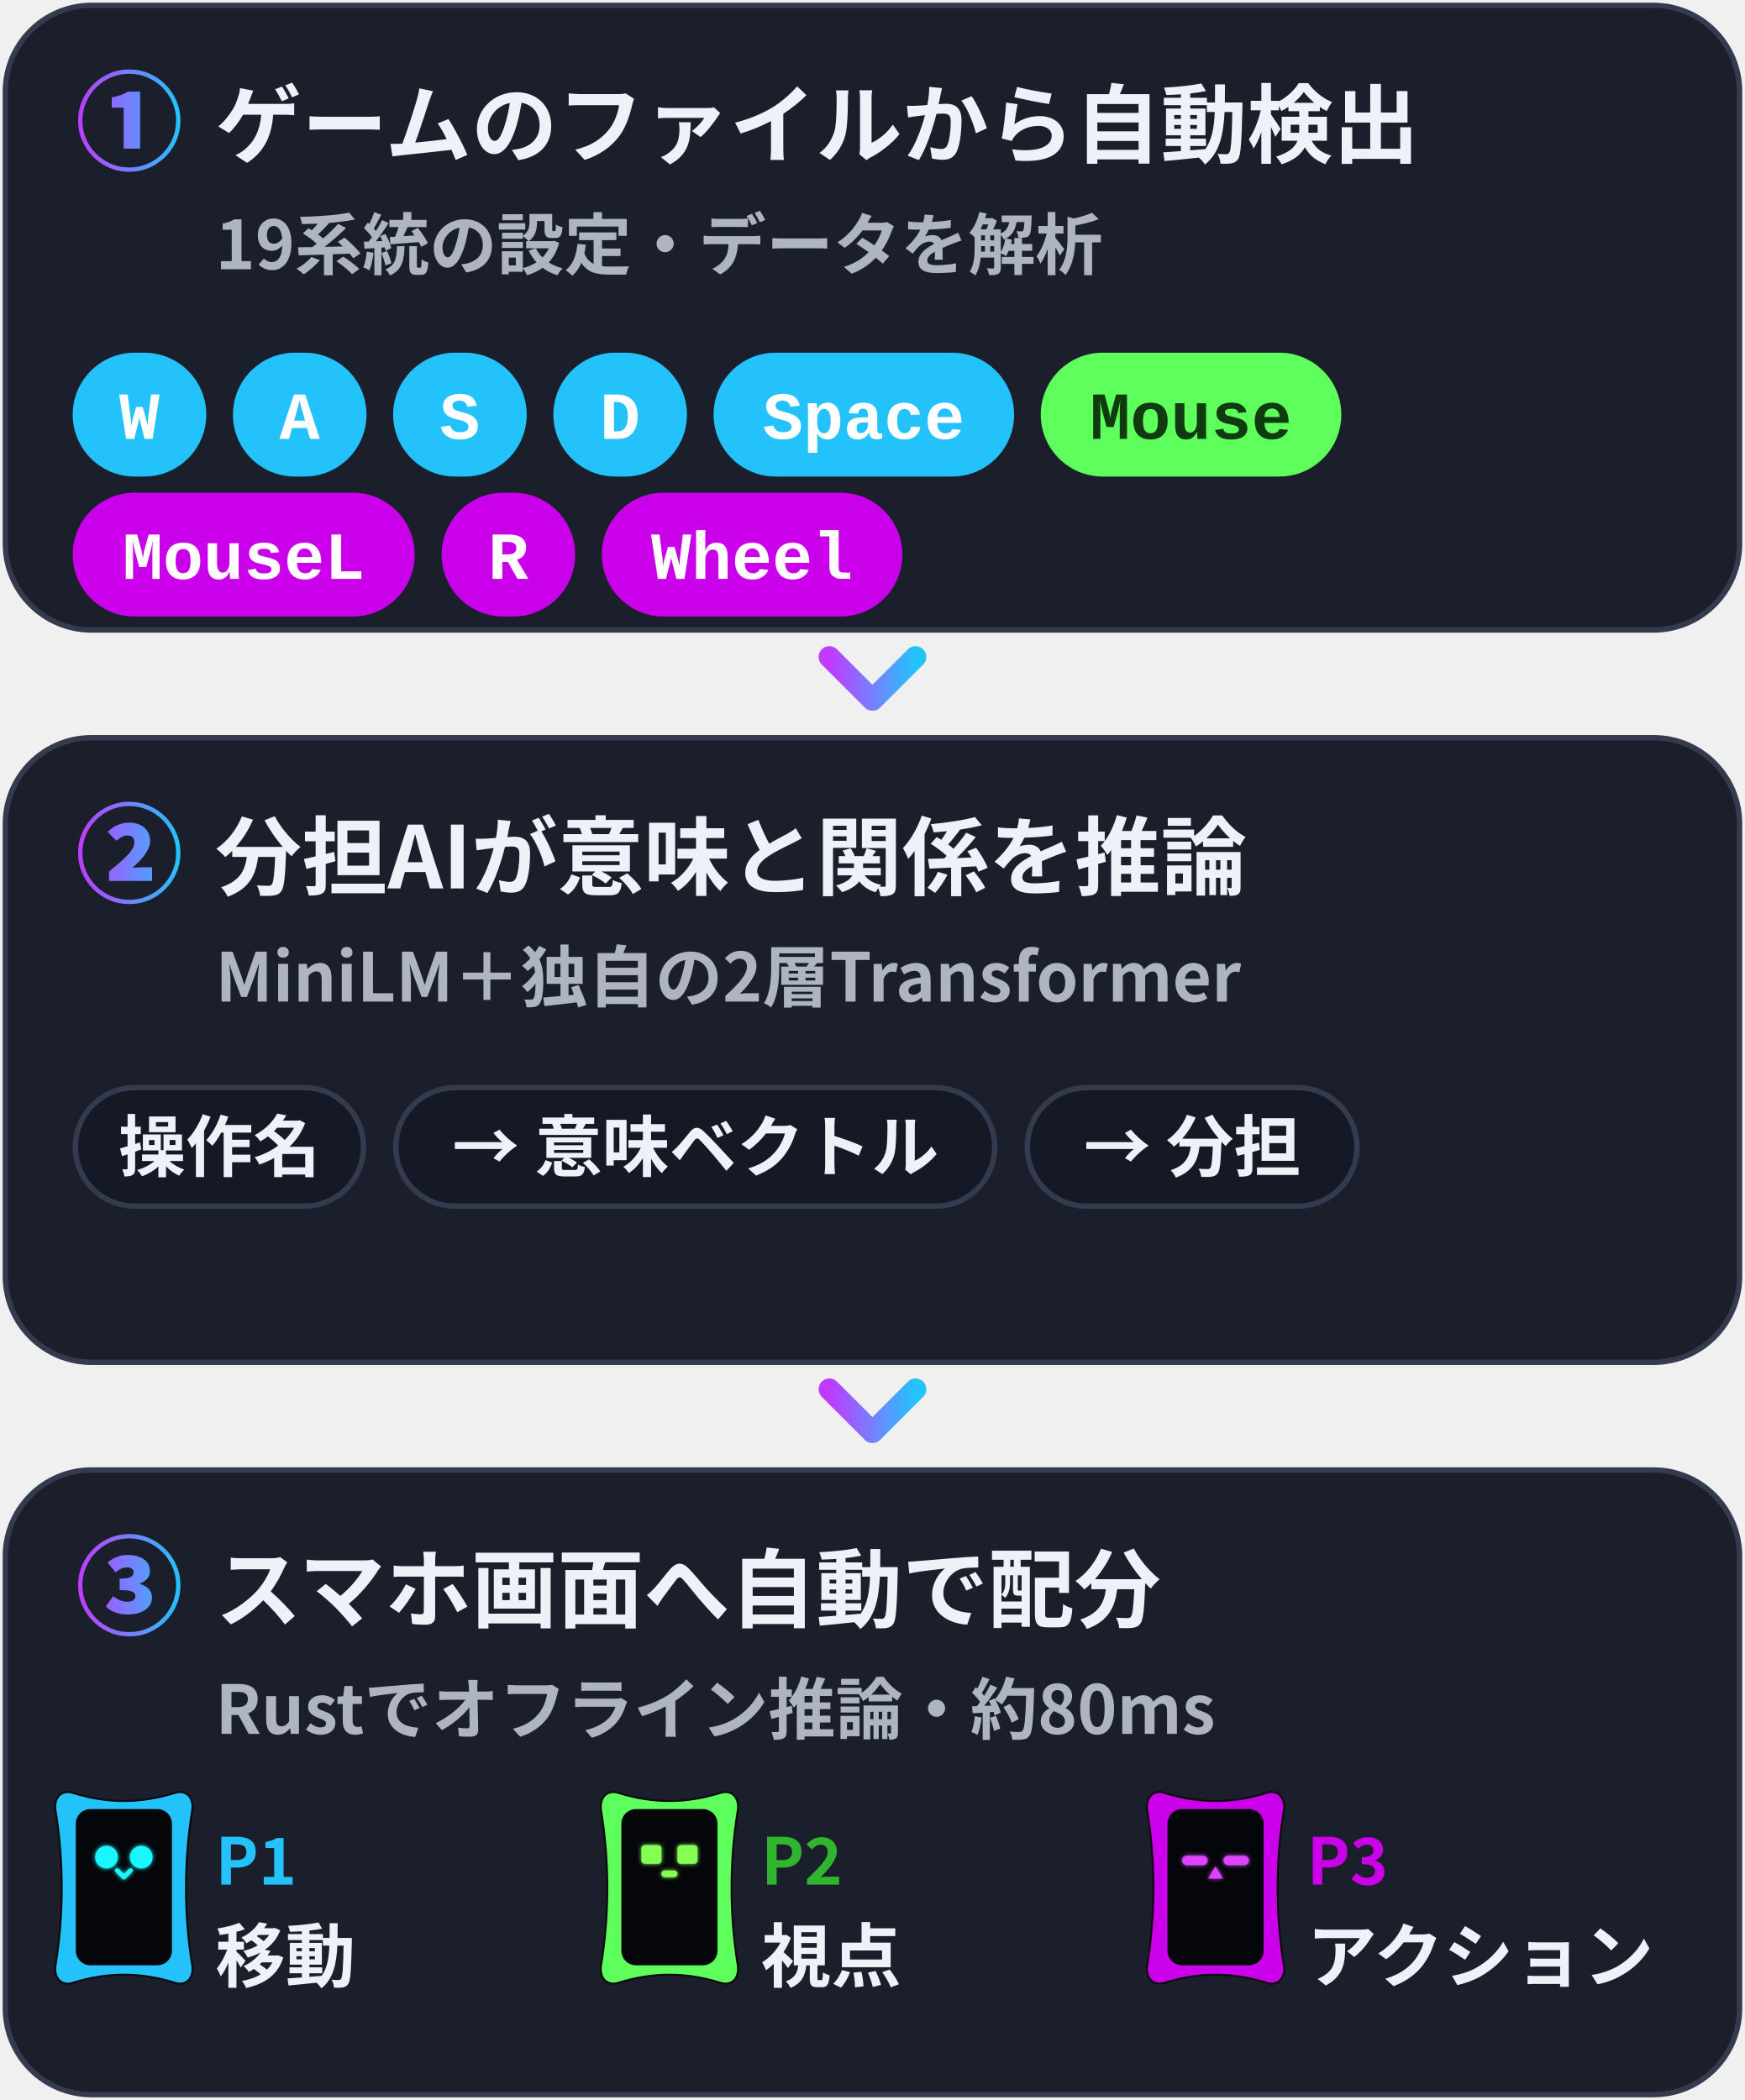
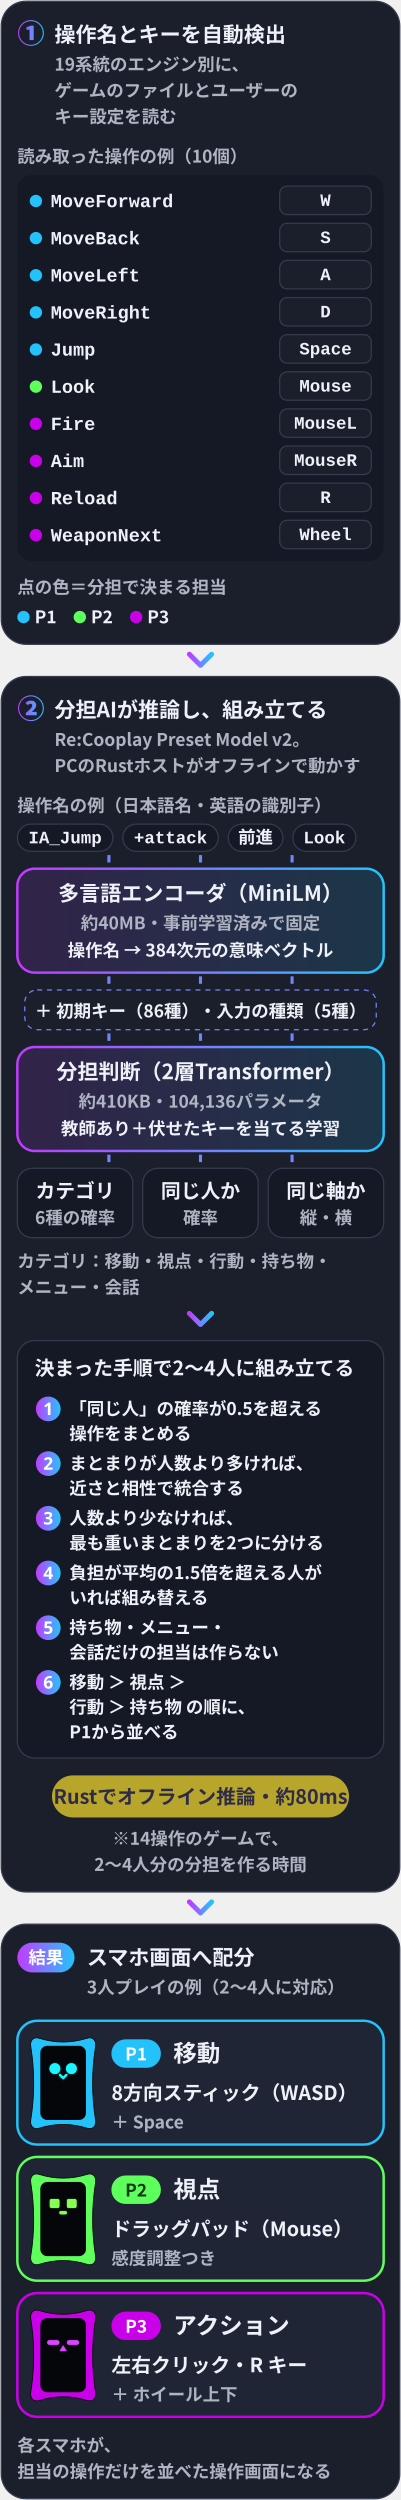
- <svg xmlns="http://www.w3.org/2000/svg" viewBox="0 0 324 390" width="324" height="390" role="img">
+ <svg xmlns="http://www.w3.org/2000/svg" viewBox="0 0 324 2020" width="324" height="2020" role="img">
  <defs>
    <filter id="glow" x="-30%" y="-30%" width="160%" height="160%">
      <feGaussianBlur stdDeviation="1.6" />
    </filter>
    <linearGradient id="brand" x1="0" y1="0" x2="1" y2="0">
      <stop offset="0" stop-color="#C03BFF" />
      <stop offset=".55" stop-color="#6F86FF" />
      <stop offset="1" stop-color="#22C4FA" />
    </linearGradient>
    <linearGradient id="bg" x1="0" y1="0" x2="1" y2="1">
      <stop offset="0" stop-color="#141827" />
      <stop offset="1" stop-color="#231B35" />
    </linearGradient>
    <style>
.jp{font-family:'Hiragino Sans','Hiragino Kaku Gothic ProN','Yu Gothic UI','Yu Gothic','Meiryo','Noto Sans JP','Noto Sans CJK JP',sans-serif}
.disp{font-family:Impact,Haettenschweiler,'Anton','Arial Narrow Bold','Arial Black',sans-serif}
.gh{font-family:-apple-system,BlinkMacSystemFont,'Segoe UI','Noto Sans',Helvetica,Arial,sans-serif}
.rnd{font-family:RcRounded,'Hiragino Maru Gothic ProN','Yu Gothic UI','Noto Sans JP',sans-serif}
.hand{font-family:RcHand,'Hiragino Maru Gothic ProN','Yu Gothic UI','Noto Sans JP',sans-serif}
.mono{font-family:ui-monospace,SFMono-Regular,'Cascadia Mono',Consolas,'Liberation Mono',monospace}

@keyframes bob{0%,100%{transform:translateY(0)}50%{transform:translateY(-5px)}}
@keyframes blink{0%,90%,100%{transform:scaleY(1)}94%{transform:scaleY(.12)}}
@keyframes flow{to{stroke-dashoffset:-28}}
@keyframes pulse{0%,100%{opacity:.55}50%{opacity:1}}
.bob{animation:bob 2.6s ease-in-out infinite}
.eyes{transform-box:fill-box;transform-origin:center;animation:blink 4.8s infinite}
.flow{stroke-dasharray:6 8;animation:flow 1.1s linear infinite}
.pulse{animation:pulse 2.4s ease-in-out infinite}
@media (prefers-reduced-motion:reduce){.bob,.eyes,.flow,.pulse{animation:none}}
</style>
  </defs>
-   <rect x="1" y="1" width="322" height="116" rx="16" fill="#1B1F2C" stroke="#343B4E" />
-   <path d="M24 31.9Q22.04 31.9 20.32 31.16Q18.6 30.43 17.29 29.11Q15.98 27.8 15.24 26.08Q14.5 24.36 14.5 22.4Q14.5 20.44 15.24 18.72Q15.97 17 17.29 15.69Q18.6 14.38 20.32 13.64Q22.04 12.9 24 12.9Q25.96 12.9 27.68 13.64Q29.4 14.37 30.71 15.69Q32.02 17 32.76 18.72Q33.5 20.44 33.5 22.4Q33.5 24.38 32.76 26.1Q32.02 27.82 30.7 29.13Q29.38 30.44 27.67 31.17Q25.96 31.9 24 31.9ZM24 31.1Q25.81 31.1 27.38 30.42Q28.96 29.74 30.15 28.55Q31.34 27.36 32.02 25.78Q32.7 24.21 32.7 22.4Q32.7 20.59 32.02 19.02Q31.34 17.44 30.15 16.25Q28.96 15.06 27.38 14.38Q25.81 13.7 24 13.7Q22.18 13.7 20.6 14.38Q19.03 15.06 17.84 16.26Q16.64 17.47 15.97 19.04Q15.3 20.61 15.3 22.4Q15.3 24.2 15.98 25.78Q16.66 27.36 17.85 28.55Q19.04 29.74 20.62 30.42Q22.19 31.1 24 31.1ZM22.96 27.6V20H20.74V18.1Q21.7 17.9 22.4 17.65Q23.1 17.4 23.74 17.02H26.02V27.6Z" fill="url(#brand)" />
-   <text x="40" y="29" class="jp" font-size="16" font-weight="900" fill="#EEF1F7" text-anchor="start">ゲームのファイルから自動検出</text>
-   <text x="40" y="50" class="jp" font-size="12.5" font-weight="700" fill="#AEB4C2" text-anchor="start">19系統の設定・データを解析</text>
-   <rect x="14" y="66" width="23.8" height="22" rx="11" fill="#24C2FA" stroke="#24C2FA" />
-   <text x="25.875" y="81.5" class="mono" font-size="12.5" font-weight="700" fill="#FFFFFF" text-anchor="middle">W</text>
-   <rect x="43.75" y="66" width="23.8" height="22" rx="11" fill="#24C2FA" stroke="#24C2FA" />
-   <text x="55.625" y="81.5" class="mono" font-size="12.5" font-weight="700" fill="#FFFFFF" text-anchor="middle">A</text>
-   <rect x="73.5" y="66" width="23.8" height="22" rx="11" fill="#24C2FA" stroke="#24C2FA" />
-   <text x="85.375" y="81.5" class="mono" font-size="12.5" font-weight="700" fill="#FFFFFF" text-anchor="middle">S</text>
-   <rect x="103.25" y="66" width="23.8" height="22" rx="11" fill="#24C2FA" stroke="#24C2FA" />
-   <text x="115.125" y="81.5" class="mono" font-size="12.5" font-weight="700" fill="#FFFFFF" text-anchor="middle">D</text>
-   <rect x="133.0" y="66" width="54.8" height="22" rx="11" fill="#24C2FA" stroke="#24C2FA" />
-   <text x="160.375" y="81.5" class="mono" font-size="12.5" font-weight="700" fill="#FFFFFF" text-anchor="middle">Space</text>
-   <rect x="193.75" y="66" width="54.8" height="22" rx="11" fill="#5EFF5D" stroke="#5EFF5D" />
-   <text x="221.125" y="81.5" class="mono" font-size="12.5" font-weight="700" fill="#103B10" text-anchor="middle">Mouse</text>
-   <rect x="14" y="92" width="62.5" height="22" rx="11" fill="#CB00EA" stroke="#CB00EA" />
-   <text x="45.25" y="107.5" class="mono" font-size="12.5" font-weight="700" fill="#FFFFFF" text-anchor="middle">MouseL</text>
-   <rect x="82.5" y="92" width="23.8" height="22" rx="11" fill="#CB00EA" stroke="#CB00EA" />
-   <text x="94.375" y="107.5" class="mono" font-size="12.5" font-weight="700" fill="#FFFFFF" text-anchor="middle">R</text>
-   <rect x="112.25" y="92" width="54.8" height="22" rx="11" fill="#CB00EA" stroke="#CB00EA" />
-   <text x="139.625" y="107.5" class="mono" font-size="12.5" font-weight="700" fill="#FFFFFF" text-anchor="middle">Wheel</text>
-   <path d="M154.0 122l8 8 8-8" fill="none" stroke="url(#brand)" stroke-width="4" stroke-linecap="round" stroke-linejoin="round" />
-   <rect x="1" y="137" width="322" height="116" rx="16" fill="#1B1F2C" stroke="#343B4E" />
-   <path d="M24 167.9Q22.04 167.9 20.32 167.16Q18.6 166.43 17.29 165.11Q15.98 163.8 15.24 162.08Q14.5 160.36 14.5 158.4Q14.5 156.44 15.24 154.72Q15.97 153 17.29 151.69Q18.6 150.38 20.32 149.64Q22.04 148.9 24 148.9Q25.96 148.9 27.68 149.64Q29.4 150.37 30.71 151.69Q32.02 153 32.76 154.72Q33.5 156.44 33.5 158.4Q33.5 160.38 32.76 162.1Q32.02 163.82 30.7 165.13Q29.38 166.44 27.67 167.17Q25.96 167.9 24 167.9ZM24 167.1Q25.81 167.1 27.38 166.42Q28.96 165.74 30.15 164.55Q31.34 163.36 32.02 161.78Q32.7 160.21 32.7 158.4Q32.7 156.59 32.02 155.02Q31.34 153.44 30.15 152.25Q28.96 151.06 27.38 150.38Q25.81 149.7 24 149.7Q22.18 149.7 20.6 150.38Q19.03 151.06 17.84 152.26Q16.64 153.47 15.97 155.04Q15.3 156.61 15.3 158.4Q15.3 160.2 15.98 161.78Q16.66 163.36 17.85 164.55Q19.04 165.74 20.62 166.42Q22.19 167.1 24 167.1ZM20.24 163.6V161.86Q21.6 160.76 22.66 159.8Q23.72 158.84 24.33 158.02Q24.94 157.2 24.94 156.5Q24.94 155.8 24.6 155.48Q24.26 155.16 23.64 155.16Q23.02 155.16 22.53 155.48Q22.04 155.8 21.62 156.14L19.98 154.5Q20.86 153.62 21.86 153.2Q22.86 152.78 24.01 152.78Q25.76 152.78 26.82 153.73Q27.88 154.68 27.88 156.2Q27.88 157.08 27.37 157.98Q26.86 158.88 26.1 159.69Q25.34 160.5 24.58 161.16Q25.02 161.12 25.58 161.09Q26.14 161.06 26.54 161.06H28.24V163.6Z" fill="url(#brand)" />
-   <text x="40" y="165" class="jp" font-size="16" font-weight="900" fill="#EEF1F7" text-anchor="start">分担AIが意味と関係を推論</text>
-   <text x="40" y="186" class="jp" font-size="12.5" font-weight="700" fill="#AEB4C2" text-anchor="start">MiniLM＋独自の2層Transformer</text>
-   <rect x="14" y="202" width="53.5" height="22" rx="11" fill="#151925" stroke="#343B4E" />
-   <text x="40.75" y="217.5" class="jp" font-size="12.5" font-weight="700" fill="#EEF1F7" text-anchor="middle">操作名</text>
-   <rect x="73.5" y="202" width="111.2" height="22" rx="11" fill="#151925" stroke="#343B4E" />
-   <text x="129.125" y="217.5" class="jp" font-size="12.5" font-weight="700" fill="#EEF1F7" text-anchor="middle">→ 意味ベクトル</text>
-   <rect x="190.75" y="202" width="61.2" height="22" rx="11" fill="#151925" stroke="#343B4E" />
-   <text x="221.375" y="217.5" class="jp" font-size="12.5" font-weight="700" fill="#EEF1F7" text-anchor="middle">→ 分担</text>
-   <path d="M154.0 258l8 8 8-8" fill="none" stroke="url(#brand)" stroke-width="4" stroke-linecap="round" stroke-linejoin="round" />
-   <rect x="1" y="273" width="322" height="116" rx="16" fill="#1B1F2C" stroke="#343B4E" />
-   <path d="M24 303.9Q22.04 303.9 20.32 303.16Q18.6 302.42 17.29 301.11Q15.98 299.8 15.24 298.08Q14.5 296.36 14.5 294.4Q14.5 292.44 15.24 290.72Q15.98 289 17.29 287.69Q18.6 286.38 20.32 285.64Q22.04 284.9 24 284.9Q25.96 284.9 27.68 285.64Q29.4 286.38 30.71 287.69Q32.02 289 32.76 290.72Q33.5 292.44 33.5 294.4Q33.5 296.38 32.76 298.1Q32.02 299.82 30.7 301.13Q29.38 302.44 27.67 303.17Q25.96 303.9 24 303.9ZM24 303.1Q25.8 303.1 27.38 302.42Q28.96 301.74 30.15 300.55Q31.34 299.36 32.02 297.78Q32.7 296.2 32.7 294.4Q32.7 292.6 32.02 291.02Q31.34 289.44 30.15 288.25Q28.96 287.06 27.38 286.38Q25.8 285.7 24 285.7Q22.18 285.7 20.6 286.38Q19.02 287.06 17.83 288.26Q16.64 289.46 15.97 291.04Q15.3 292.62 15.3 294.4Q15.3 296.2 15.98 297.78Q16.66 299.36 17.85 300.55Q19.04 301.74 20.62 302.42Q22.2 303.1 24 303.1ZM23.72 299.84Q22.48 299.84 21.38 299.45Q20.28 299.06 19.64 298.32L21.02 296.42Q21.54 296.86 22.21 297.16Q22.88 297.46 23.66 297.46Q24.3 297.46 24.72 297.2Q25.14 296.94 25.14 296.48Q25.14 296.1 24.92 295.84Q24.7 295.58 24.07 295.44Q23.44 295.3 22.22 295.3V293.18Q23.68 293.18 24.24 292.88Q24.8 292.58 24.8 292.04Q24.8 291.58 24.5 291.34Q24.2 291.1 23.58 291.1Q23.02 291.1 22.51 291.33Q22 291.56 21.46 292.02L19.96 290.18Q20.78 289.5 21.7 289.14Q22.62 288.78 23.66 288.78Q25.56 288.78 26.7 289.57Q27.84 290.36 27.84 291.84Q27.84 292.58 27.37 293.14Q26.9 293.7 25.96 294.1V294.16Q26.96 294.44 27.59 295.08Q28.22 295.72 28.22 296.72Q28.22 297.72 27.6 298.42Q26.98 299.12 25.96 299.48Q24.94 299.84 23.72 299.84Z" fill="url(#brand)" />
-   <text x="40" y="301" class="jp" font-size="16" font-weight="900" fill="#EEF1F7" text-anchor="start">スマホ画面へ自動で配分</text>
-   <text x="40" y="322" class="jp" font-size="12.5" font-weight="700" fill="#AEB4C2" text-anchor="start">Rustでオフライン推論・約80ms</text>
-   <g transform="translate(10.6 332.0) scale(0.248)">
+   <rect x="1" y="1" width="322" height="519.6" rx="20" fill="#1B1F2C" stroke="#343B4E" />
+   <path d="M25 37.09Q22.85 37.09 20.95 36.28Q19.06 35.47 17.62 34.03Q16.18 32.58 15.36 30.69Q14.55 28.79 14.55 26.64Q14.55 24.49 15.36 22.59Q16.17 20.7 17.61 19.26Q19.06 17.82 20.95 17Q22.85 16.19 25 16.19Q27.15 16.19 29.05 17Q30.94 17.81 32.38 19.25Q33.82 20.7 34.64 22.59Q35.45 24.49 35.45 26.64Q35.45 28.82 34.64 30.71Q33.82 32.6 32.37 34.04Q30.92 35.48 29.04 36.29Q27.15 37.09 25 37.09ZM25 36.21Q26.99 36.21 28.72 35.46Q30.46 34.71 31.77 33.41Q33.07 32.1 33.82 30.36Q34.57 28.63 34.57 26.64Q34.57 24.65 33.82 22.92Q33.07 21.18 31.77 19.88Q30.46 18.57 28.72 17.82Q26.99 17.07 25 17.07Q22.99 17.07 21.26 17.82Q19.53 18.57 18.22 19.89Q16.91 21.21 16.17 22.94Q15.43 24.67 15.43 26.64Q15.43 28.62 16.18 30.36Q16.93 32.1 18.23 33.41Q19.54 34.71 21.28 35.46Q23.01 36.21 25 36.21ZM23.86 32.36V24H21.41V21.91Q22.47 21.69 23.24 21.41Q24.01 21.14 24.71 20.72H27.22V32.36Z" fill="url(#brand)" />
+   <text x="44" y="34" class="jp" font-size="17" font-weight="900" fill="#EEF1F7" text-anchor="start">操作名とキーを自動検出</text>
+   <text x="44" y="57.1" class="jp" font-size="14.1" font-weight="700" fill="#AEB4C2" text-anchor="start">19系統のエンジン別に、</text>
+   <text x="44" y="78.2" class="jp" font-size="14.1" font-weight="700" fill="#AEB4C2" text-anchor="start">ゲームのファイルとユーザーの</text>
+   <text x="44" y="99.3" class="jp" font-size="14.1" font-weight="700" fill="#AEB4C2" text-anchor="start">キー設定を読む</text>
+   <text x="14" y="131.4" class="jp" font-size="14.1" font-weight="700" fill="#AEB4C2" text-anchor="start">読み取った操作の例（10個）</text>
+   <rect x="14" y="141.4" width="296" height="312" rx="12" fill="#151925" />
+   <circle cx="29.0" cy="162.4" r="5" fill="#24C2FA" />
+   <text x="41.0" y="167.4" class="mono" font-size="15" font-weight="600" fill="#EEF1F7" text-anchor="start">MoveForward</text>
+   <rect x="226.0" y="150.4" width="74" height="23" rx="6" fill="#1B1F2C" stroke="#343B4E" />
+   <text x="263.0" y="166.4" class="mono" font-size="14.1" font-weight="700" fill="#EEF1F7" text-anchor="middle">W</text>
+   <circle cx="29.0" cy="192.4" r="5" fill="#24C2FA" />
+   <text x="41.0" y="197.4" class="mono" font-size="15" font-weight="600" fill="#EEF1F7" text-anchor="start">MoveBack</text>
+   <rect x="226.0" y="180.4" width="74" height="23" rx="6" fill="#1B1F2C" stroke="#343B4E" />
+   <text x="263.0" y="196.4" class="mono" font-size="14.1" font-weight="700" fill="#EEF1F7" text-anchor="middle">S</text>
+   <circle cx="29.0" cy="222.4" r="5" fill="#24C2FA" />
+   <text x="41.0" y="227.4" class="mono" font-size="15" font-weight="600" fill="#EEF1F7" text-anchor="start">MoveLeft</text>
+   <rect x="226.0" y="210.4" width="74" height="23" rx="6" fill="#1B1F2C" stroke="#343B4E" />
+   <text x="263.0" y="226.4" class="mono" font-size="14.1" font-weight="700" fill="#EEF1F7" text-anchor="middle">A</text>
+   <circle cx="29.0" cy="252.4" r="5" fill="#24C2FA" />
+   <text x="41.0" y="257.4" class="mono" font-size="15" font-weight="600" fill="#EEF1F7" text-anchor="start">MoveRight</text>
+   <rect x="226.0" y="240.4" width="74" height="23" rx="6" fill="#1B1F2C" stroke="#343B4E" />
+   <text x="263.0" y="256.4" class="mono" font-size="14.1" font-weight="700" fill="#EEF1F7" text-anchor="middle">D</text>
+   <circle cx="29.0" cy="282.4" r="5" fill="#24C2FA" />
+   <text x="41.0" y="287.4" class="mono" font-size="15" font-weight="600" fill="#EEF1F7" text-anchor="start">Jump</text>
+   <rect x="226.0" y="270.4" width="74" height="23" rx="6" fill="#1B1F2C" stroke="#343B4E" />
+   <text x="263.0" y="286.4" class="mono" font-size="14.1" font-weight="700" fill="#EEF1F7" text-anchor="middle">Space</text>
+   <circle cx="29.0" cy="312.4" r="5" fill="#5EFF5D" />
+   <text x="41.0" y="317.4" class="mono" font-size="15" font-weight="600" fill="#EEF1F7" text-anchor="start">Look</text>
+   <rect x="226.0" y="300.4" width="74" height="23" rx="6" fill="#1B1F2C" stroke="#343B4E" />
+   <text x="263.0" y="316.4" class="mono" font-size="14.1" font-weight="700" fill="#EEF1F7" text-anchor="middle">Mouse</text>
+   <circle cx="29.0" cy="342.4" r="5" fill="#CB00EA" />
+   <text x="41.0" y="347.4" class="mono" font-size="15" font-weight="600" fill="#EEF1F7" text-anchor="start">Fire</text>
+   <rect x="226.0" y="330.4" width="74" height="23" rx="6" fill="#1B1F2C" stroke="#343B4E" />
+   <text x="263.0" y="346.4" class="mono" font-size="14.1" font-weight="700" fill="#EEF1F7" text-anchor="middle">MouseL</text>
+   <circle cx="29.0" cy="372.4" r="5" fill="#CB00EA" />
+   <text x="41.0" y="377.4" class="mono" font-size="15" font-weight="600" fill="#EEF1F7" text-anchor="start">Aim</text>
+   <rect x="226.0" y="360.4" width="74" height="23" rx="6" fill="#1B1F2C" stroke="#343B4E" />
+   <text x="263.0" y="376.4" class="mono" font-size="14.1" font-weight="700" fill="#EEF1F7" text-anchor="middle">MouseR</text>
+   <circle cx="29.0" cy="402.4" r="5" fill="#CB00EA" />
+   <text x="41.0" y="407.4" class="mono" font-size="15" font-weight="600" fill="#EEF1F7" text-anchor="start">Reload</text>
+   <rect x="226.0" y="390.4" width="74" height="23" rx="6" fill="#1B1F2C" stroke="#343B4E" />
+   <text x="263.0" y="406.4" class="mono" font-size="14.1" font-weight="700" fill="#EEF1F7" text-anchor="middle">R</text>
+   <circle cx="29.0" cy="432.4" r="5" fill="#CB00EA" />
+   <text x="41.0" y="437.4" class="mono" font-size="15" font-weight="600" fill="#EEF1F7" text-anchor="start">WeaponNext</text>
+   <rect x="226.0" y="420.4" width="74" height="23" rx="6" fill="#1B1F2C" stroke="#343B4E" />
+   <text x="263.0" y="436.4" class="mono" font-size="14.1" font-weight="700" fill="#EEF1F7" text-anchor="middle">Wheel</text>
+   <text x="14" y="479.5" class="jp" font-size="14.1" font-weight="700" fill="#AEB4C2" text-anchor="start">点の色＝分担で決まる担当</text>
+   <circle cx="19.0" cy="498.6" r="5" fill="#24C2FA" />
+   <text x="28" y="503.6" class="jp" font-size="14.1" font-weight="800" fill="#EEF1F7" text-anchor="start">P1</text>
+   <circle cx="64.5" cy="498.6" r="5" fill="#5EFF5D" />
+   <text x="73.484" y="503.6" class="jp" font-size="14.1" font-weight="800" fill="#EEF1F7" text-anchor="start">P2</text>
+   <circle cx="110.0" cy="498.6" r="5" fill="#CB00EA" />
+   <text x="118.968" y="503.6" class="jp" font-size="14.1" font-weight="800" fill="#EEF1F7" text-anchor="start">P3</text>
+   <path d="M153.0 528.6l9 9 9-9" fill="none" stroke="url(#brand)" stroke-width="4" stroke-linecap="round" stroke-linejoin="round" />
+   <rect x="1" y="546.6" width="322" height="982.1" rx="20" fill="#1B1F2C" stroke="#343B4E" />
+   <path d="M25 582.69Q22.85 582.69 20.95 581.88Q19.06 581.07 17.62 579.63Q16.18 578.18 15.36 576.29Q14.55 574.39 14.55 572.24Q14.55 570.09 15.36 568.19Q16.17 566.3 17.61 564.86Q19.06 563.42 20.95 562.6Q22.85 561.79 25 561.79Q27.15 561.79 29.05 562.6Q30.94 563.41 32.38 564.85Q33.82 566.3 34.64 568.19Q35.45 570.09 35.45 572.24Q35.45 574.42 34.64 576.31Q33.82 578.2 32.37 579.64Q30.92 581.08 29.04 581.89Q27.15 582.69 25 582.69ZM25 581.81Q26.99 581.81 28.72 581.06Q30.46 580.31 31.77 579.01Q33.07 577.7 33.82 575.96Q34.57 574.23 34.57 572.24Q34.57 570.25 33.82 568.52Q33.07 566.78 31.77 565.48Q30.46 564.17 28.72 563.42Q26.99 562.67 25 562.67Q22.99 562.67 21.26 563.42Q19.53 564.17 18.22 565.49Q16.91 566.81 16.17 568.54Q15.43 570.27 15.43 572.24Q15.43 574.22 16.18 575.96Q16.93 577.7 18.23 579.01Q19.54 580.31 21.28 581.06Q23.01 581.81 25 581.81ZM20.86 577.96V576.05Q22.36 574.84 23.53 573.78Q24.69 572.72 25.36 571.82Q26.03 570.92 26.03 570.15Q26.03 569.38 25.66 569.03Q25.29 568.68 24.6 568.68Q23.92 568.68 23.38 569.03Q22.84 569.38 22.38 569.75L20.58 567.95Q21.55 566.98 22.65 566.52Q23.75 566.06 25.01 566.06Q26.94 566.06 28.1 567.1Q29.27 568.15 29.27 569.82Q29.27 570.79 28.71 571.78Q28.15 572.77 27.31 573.66Q26.47 574.55 25.64 575.28Q26.12 575.23 26.74 575.2Q27.35 575.17 27.79 575.17H29.66V577.96Z" fill="url(#brand)" />
+   <text x="44" y="579.6" class="jp" font-size="17" font-weight="900" fill="#EEF1F7" text-anchor="start">分担AIが推論し、組み立てる</text>
+   <text x="44" y="602.7" class="jp" font-size="14.1" font-weight="700" fill="#AEB4C2" text-anchor="start">Re:Cooplay Preset Model v2。</text>
+   <text x="44" y="623.8" class="jp" font-size="14.1" font-weight="700" fill="#AEB4C2" text-anchor="start">PCのRustホストがオフラインで動かす</text>
+   <text x="14" y="655.9" class="jp" font-size="14.1" font-weight="700" fill="#AEB4C2" text-anchor="start">操作名の例（日本語名・英語の識別子）</text>
+   <rect x="14" y="665.9" width="77.2" height="22" rx="11" fill="#151925" stroke="#343B4E" />
+   <text x="52.597" y="681.4" class="mono" font-size="14.1" font-weight="700" fill="#EEF1F7" text-anchor="middle">IA_Jump</text>
+   <rect x="99.194" y="665.9" width="77.2" height="22" rx="11" fill="#151925" stroke="#343B4E" />
+   <text x="137.791" y="681.4" class="mono" font-size="14.1" font-weight="700" fill="#EEF1F7" text-anchor="middle">+attack</text>
+   <rect x="184.388" y="665.9" width="44.2" height="22" rx="11" fill="#151925" stroke="#343B4E" />
+   <text x="206.488" y="681.4" class="mono" font-size="14.1" font-weight="700" fill="#EEF1F7" text-anchor="middle">前進</text>
+   <rect x="236.588" y="665.9" width="51.0" height="22" rx="11" fill="#151925" stroke="#343B4E" />
+   <text x="262.072" y="681.4" class="mono" font-size="14.1" font-weight="700" fill="#EEF1F7" text-anchor="middle">Look</text>
+   <path d="M88.0 690.9V699.9" stroke="#6F86FF" stroke-width="2.5" class="flow" style="animation-delay:0.00s" />
+   <path d="M162.0 690.9V699.9" stroke="#6F86FF" stroke-width="2.5" class="flow" style="animation-delay:0.15s" />
+   <path d="M236.0 690.9V699.9" stroke="#6F86FF" stroke-width="2.5" class="flow" style="animation-delay:0.30s" />
+   <rect x="14" y="701.9" width="296" height="84" rx="14" fill="url(#brand)" opacity=".14" />
+   <rect x="14" y="701.9" width="296" height="84" rx="14" fill="none" stroke="url(#brand)" stroke-width="2" />
+   <text x="162.0" y="727.9" class="jp" font-size="17" font-weight="900" fill="#EEF1F7" text-anchor="middle">多言語エンコーダ（MiniLM）</text>
+   <text x="162.0" y="750.9" class="jp" font-size="14.1" font-weight="700" fill="#AEB4C2" text-anchor="middle">約40MB・事前学習済みで固定</text>
+   <text x="162.0" y="772.9" class="jp" font-size="14.1" font-weight="700" fill="#EEF1F7" text-anchor="middle">操作名 → 384次元の意味ベクトル</text>
+   <path d="M88.0 788.9V797.9" stroke="#6F86FF" stroke-width="2.5" class="flow" style="animation-delay:0.00s" />
+   <path d="M162.0 788.9V797.9" stroke="#6F86FF" stroke-width="2.5" class="flow" style="animation-delay:0.15s" />
+   <path d="M236.0 788.9V797.9" stroke="#6F86FF" stroke-width="2.5" class="flow" style="animation-delay:0.30s" />
+   <rect x="20" y="799.9" width="284" height="32.1" rx="10" fill="#1B1F2C" stroke="#6F86FF" stroke-dasharray="4 4" />
+   <text x="162.0" y="822" class="jp" font-size="14.1" font-weight="700" fill="#EEF1F7" text-anchor="middle">＋ 初期キー（86種）・入力の種類（5種）</text>
+   <path d="M88.0 835V844" stroke="#6F86FF" stroke-width="2.5" class="flow" style="animation-delay:0.00s" />
+   <path d="M162.0 835V844" stroke="#6F86FF" stroke-width="2.5" class="flow" style="animation-delay:0.15s" />
+   <path d="M236.0 835V844" stroke="#6F86FF" stroke-width="2.5" class="flow" style="animation-delay:0.30s" />
+   <rect x="14" y="846" width="296" height="84" rx="14" fill="url(#brand)" opacity=".14" />
+   <rect x="14" y="846" width="296" height="84" rx="14" fill="none" stroke="url(#brand)" stroke-width="2" />
+   <text x="162.0" y="872" class="jp" font-size="17" font-weight="900" fill="#EEF1F7" text-anchor="middle">分担判断（2層Transformer）</text>
+   <text x="162.0" y="895" class="jp" font-size="14.1" font-weight="700" fill="#AEB4C2" text-anchor="middle">約410KB・104,136パラメータ</text>
+   <text x="162.0" y="917" class="jp" font-size="14.1" font-weight="700" fill="#EEF1F7" text-anchor="middle">教師あり＋伏せたキーを当てる学習</text>
+   <path d="M88.0 933V942" stroke="#6F86FF" stroke-width="2.5" class="flow" style="animation-delay:0.00s" />
+   <path d="M162.0 933V942" stroke="#6F86FF" stroke-width="2.5" class="flow" style="animation-delay:0.15s" />
+   <path d="M236.0 933V942" stroke="#6F86FF" stroke-width="2.5" class="flow" style="animation-delay:0.30s" />
+   <rect x="14.0" y="944" width="93.3" height="56" rx="12" fill="#151925" stroke="#343B4E" />
+   <text x="60.667" y="968" class="jp" font-size="16" font-weight="800" fill="#EEF1F7" text-anchor="middle">カテゴリ</text>
+   <text x="60.667" y="989" class="jp" font-size="14.1" font-weight="700" fill="#AEB4C2" text-anchor="middle">6種の確率</text>
+   <rect x="115.3" y="944" width="93.3" height="56" rx="12" fill="#151925" stroke="#343B4E" />
+   <text x="162.0" y="968" class="jp" font-size="16" font-weight="800" fill="#EEF1F7" text-anchor="middle">同じ人か</text>
+   <text x="162.0" y="989" class="jp" font-size="14.1" font-weight="700" fill="#AEB4C2" text-anchor="middle">確率</text>
+   <rect x="216.7" y="944" width="93.3" height="56" rx="12" fill="#151925" stroke="#343B4E" />
+   <text x="263.333" y="968" class="jp" font-size="16" font-weight="800" fill="#EEF1F7" text-anchor="middle">同じ軸か</text>
+   <text x="263.333" y="989" class="jp" font-size="14.1" font-weight="700" fill="#AEB4C2" text-anchor="middle">縦・横</text>
+   <text x="14" y="1024.1" class="jp" font-size="14.1" font-weight="700" fill="#AEB4C2" text-anchor="start">カテゴリ：移動・視点・行動・持ち物・</text>
+   <text x="14" y="1045.2" class="jp" font-size="14.1" font-weight="700" fill="#AEB4C2" text-anchor="start">メニュー・会話</text>
+   <path d="M153.0 1061.2l9 9 9-9" fill="none" stroke="url(#brand)" stroke-width="4" stroke-linecap="round" stroke-linejoin="round" />
+   <rect x="14" y="1083.2" width="296" height="337.3" rx="14" fill="#151925" stroke="#343B4E" />
+   <text x="28" y="1111.2" class="jp" font-size="16" font-weight="900" fill="#EEF1F7" text-anchor="start">決まった手順で2〜4人に組み立てる</text>
+   <circle cx="39" cy="1138.4" r="10" fill="url(#brand)" />
+   <text x="39" y="1143.365" class="gh" font-size="14.1" font-weight="800" fill="#FFFFFF" text-anchor="middle">1</text>
+   <text x="56" y="1143.3" class="jp" font-size="14.1" font-weight="700" fill="#EEF1F7" text-anchor="start">「同じ人」の確率が0.5を超える</text>
+   <text x="56" y="1163.4" class="jp" font-size="14.1" font-weight="700" fill="#EEF1F7" text-anchor="start">操作をまとめる</text>
+   <circle cx="39" cy="1182.6" r="10" fill="url(#brand)" />
+   <text x="39" y="1187.565" class="gh" font-size="14.1" font-weight="800" fill="#FFFFFF" text-anchor="middle">2</text>
+   <text x="56" y="1187.5" class="jp" font-size="14.1" font-weight="700" fill="#EEF1F7" text-anchor="start">まとまりが人数より多ければ、</text>
+   <text x="56" y="1207.6" class="jp" font-size="14.1" font-weight="700" fill="#EEF1F7" text-anchor="start">近さと相性で統合する</text>
+   <circle cx="39" cy="1226.8" r="10" fill="url(#brand)" />
+   <text x="39" y="1231.765" class="gh" font-size="14.1" font-weight="800" fill="#FFFFFF" text-anchor="middle">3</text>
+   <text x="56" y="1231.7" class="jp" font-size="14.1" font-weight="700" fill="#EEF1F7" text-anchor="start">人数より少なければ、</text>
+   <text x="56" y="1251.8" class="jp" font-size="14.1" font-weight="700" fill="#EEF1F7" text-anchor="start">最も重いまとまりを2つに分ける</text>
+   <circle cx="39" cy="1271.0" r="10" fill="url(#brand)" />
+   <text x="39" y="1275.965" class="gh" font-size="14.1" font-weight="800" fill="#FFFFFF" text-anchor="middle">4</text>
+   <text x="56" y="1275.9" class="jp" font-size="14.1" font-weight="700" fill="#EEF1F7" text-anchor="start">負担が平均の1.5倍を超える人が</text>
+   <text x="56" y="1296" class="jp" font-size="14.1" font-weight="700" fill="#EEF1F7" text-anchor="start">いれば組み替える</text>
+   <circle cx="39" cy="1315.2" r="10" fill="url(#brand)" />
+   <text x="39" y="1320.165" class="gh" font-size="14.1" font-weight="800" fill="#FFFFFF" text-anchor="middle">5</text>
+   <text x="56" y="1320.1" class="jp" font-size="14.1" font-weight="700" fill="#EEF1F7" text-anchor="start">持ち物・メニュー・</text>
+   <text x="56" y="1340.2" class="jp" font-size="14.1" font-weight="700" fill="#EEF1F7" text-anchor="start">会話だけの担当は作らない</text>
+   <circle cx="39" cy="1359.4" r="10" fill="url(#brand)" />
+   <text x="39" y="1364.365" class="gh" font-size="14.1" font-weight="800" fill="#FFFFFF" text-anchor="middle">6</text>
+   <text x="56" y="1364.3" class="jp" font-size="14.1" font-weight="700" fill="#EEF1F7" text-anchor="start">移動 ＞ 視点 ＞</text>
+   <text x="56" y="1384.4" class="jp" font-size="14.1" font-weight="700" fill="#EEF1F7" text-anchor="start">行動 ＞ 持ち物 の順に、</text>
+   <text x="56" y="1404.5" class="jp" font-size="14.1" font-weight="700" fill="#EEF1F7" text-anchor="start">P1から並べる</text>
+   <rect x="42.0" y="1434.5" width="240" height="34" rx="17" fill="#C9B42C" opacity=".9" />
+   <text x="162.0" y="1457.5" class="jp" font-size="16" font-weight="900" fill="#2E2B48" text-anchor="middle" textLength="199" lengthAdjust="spacingAndGlyphs">Rustでオフライン推論・約80ms</text>
+   <text x="162.0" y="1490.6" class="jp" font-size="14.1" font-weight="600" fill="#AEB4C2" text-anchor="middle">※14操作のゲームで、</text>
+   <text x="162.0" y="1511.7" class="jp" font-size="14.1" font-weight="600" fill="#AEB4C2" text-anchor="middle">2〜4人分の分担を作る時間</text>
+   <path d="M153.0 1536.7l9 9 9-9" fill="none" stroke="url(#brand)" stroke-width="4" stroke-linecap="round" stroke-linejoin="round" />
+   <rect x="1" y="1554.7" width="322" height="464.3" rx="20" fill="#1B1F2C" stroke="#343B4E" />
+   <rect x="14" y="1569.7" width="46.2" height="24" rx="12" fill="url(#brand)" />
+   <text x="37.1" y="1586.7" class="jp" font-size="14.1" font-weight="900" fill="#FFFFFF" text-anchor="middle">結果</text>
+   <text x="70.2" y="1587.7" class="jp" font-size="17" font-weight="900" fill="#EEF1F7" text-anchor="start">スマホ画面へ配分</text>
+   <text x="70.2" y="1610.8" class="jp" font-size="14.1" font-weight="700" fill="#AEB4C2" text-anchor="start">3人プレイの例（2〜4人に対応）</text>
+   <rect x="14" y="1632.8" width="296" height="100" rx="16" fill="#202535" stroke="#24C2FA" stroke-width="2" />
+   <g transform="translate(25.4 1644.8) scale(0.5125)">
    <g class="bob" style="animation-delay:0.00s">
      <path d="M12 4C38 12 62 12 88 4C97 1 103 8 101 18C95 55 95 95 101 132C103 142 97 149 88 146C62 138 38 138 12 146C3 149-3 142-1 132C5 95 5 55-1 18C-3 8 3 1 12 4Z" fill="#24C2FA" stroke="#0A0A0A" stroke-width="1.4" />
      <rect x="14" y="16" width="72" height="117" rx="11" fill="#05060A" />
      <g filter="url(#glow)" aria-hidden="true" transform="translate(0 6)">
        <g class="eyes" style="animation-delay:0.00s">
          <circle cx="37" cy="46" r="8.5" fill="#19F6FF" />
          <circle cx="63" cy="46" r="8.5" fill="#19F6FF" />
        </g>
        <path d="M45 56l5 5 5-5" fill="none" stroke="#19F6FF" stroke-width="3.4" stroke-linecap="round" stroke-linejoin="round" />
      </g>
      <g transform="translate(0 6)">
        <g class="eyes" style="animation-delay:0.00s">
          <circle cx="37" cy="46" r="8.5" fill="#19F6FF" />
          <circle cx="63" cy="46" r="8.5" fill="#19F6FF" />
        </g>
        <path d="M45 56l5 5 5-5" fill="none" stroke="#19F6FF" stroke-width="3.4" stroke-linecap="round" stroke-linejoin="round" />
      </g>
    </g>
  </g>
-   <text x="40.0" y="350" class="jp" font-size="12" font-weight="900" fill="#24C2FA" text-anchor="start">P1</text>
-   <text x="40.0" y="368" class="jp" font-size="13" font-weight="800" fill="#EEF1F7" text-anchor="start">移動</text>
-   <g transform="translate(111.9 332.0) scale(0.248)">
+   <rect x="90" y="1647.8" width="40" height="23" rx="11.5" fill="#24C2FA" />
+   <text x="110" y="1664.8" class="jp" font-size="14.1" font-weight="900" fill="#FFFFFF" text-anchor="middle">P1</text>
+   <text x="140" y="1665.8" class="jp" font-size="19" font-weight="900" fill="#EEF1F7" text-anchor="start">移動</text>
+   <text x="90" y="1696.8" class="jp" font-size="16" font-weight="700" fill="#EEF1F7" text-anchor="start">8方向スティック（WASD）</text>
+   <text x="90" y="1719.8" class="jp" font-size="14.1" font-weight="700" fill="#AEB4C2" text-anchor="start">＋ Space</text>
+   <rect x="14" y="1742.8" width="296" height="100" rx="16" fill="#202535" stroke="#5EFF5D" stroke-width="2" />
+   <g transform="translate(25.4 1754.8) scale(0.5125)">
    <g class="bob" style="animation-delay:0.40s">
      <path d="M12 4C38 12 62 12 88 4C97 1 103 8 101 18C95 55 95 95 101 132C103 142 97 149 88 146C62 138 38 138 12 146C3 149-3 142-1 132C5 95 5 55-1 18C-3 8 3 1 12 4Z" fill="#5EFF5D" stroke="#0A0A0A" stroke-width="1.4" />
      <rect x="14" y="16" width="72" height="117" rx="11" fill="#05060A" />
      <g filter="url(#glow)" aria-hidden="true" transform="translate(0 6)">
        <g class="eyes" style="animation-delay:0.68s">
          <rect x="29" y="37" width="15" height="14" rx="2.5" fill="#86FF55" />
          <rect x="56" y="37" width="15" height="14" rx="2.5" fill="#86FF55" />
        </g>
        <rect x="44" y="56" width="12" height="5" rx="2.5" fill="#86FF55" />
      </g>
      <g transform="translate(0 6)">
        <g class="eyes" style="animation-delay:0.68s">
          <rect x="29" y="37" width="15" height="14" rx="2.5" fill="#86FF55" />
          <rect x="56" y="37" width="15" height="14" rx="2.5" fill="#86FF55" />
        </g>
        <rect x="44" y="56" width="12" height="5" rx="2.5" fill="#86FF55" />
      </g>
    </g>
  </g>
-   <text x="141.333" y="350" class="jp" font-size="12" font-weight="900" fill="#2FB52E" text-anchor="start">P2</text>
-   <text x="141.333" y="368" class="jp" font-size="13" font-weight="800" fill="#EEF1F7" text-anchor="start">視点</text>
-   <g transform="translate(213.3 332.0) scale(0.248)">
+   <rect x="90" y="1757.8" width="40" height="23" rx="11.5" fill="#5EFF5D" />
+   <text x="110" y="1774.8" class="jp" font-size="14.1" font-weight="900" fill="#103B10" text-anchor="middle">P2</text>
+   <text x="140" y="1775.8" class="jp" font-size="19" font-weight="900" fill="#EEF1F7" text-anchor="start">視点</text>
+   <text x="90" y="1806.8" class="jp" font-size="16" font-weight="700" fill="#EEF1F7" text-anchor="start">ドラッグパッド（Mouse）</text>
+   <text x="90" y="1829.8" class="jp" font-size="14.1" font-weight="700" fill="#AEB4C2" text-anchor="start">感度調整つき</text>
+   <rect x="14" y="1852.8" width="296" height="100" rx="16" fill="#202535" stroke="#CB00EA" stroke-width="2" />
+   <g transform="translate(25.4 1864.8) scale(0.5125)">
    <g class="bob" style="animation-delay:0.80s">
      <path d="M12 4C38 12 62 12 88 4C97 1 103 8 101 18C95 55 95 95 101 132C103 142 97 149 88 146C62 138 38 138 12 146C3 149-3 142-1 132C5 95 5 55-1 18C-3 8 3 1 12 4Z" fill="#CB00EA" stroke="#0A0A0A" stroke-width="1.4" />
      <rect x="14" y="16" width="72" height="117" rx="11" fill="#05060A" />
      <g filter="url(#glow)" aria-hidden="true" transform="translate(0 6)">
        <g class="eyes" style="animation-delay:1.36s">
          <rect x="25" y="45" width="19" height="7" rx="3.5" fill="#DC45FF" />
          <rect x="56" y="45" width="19" height="7" rx="3.5" fill="#DC45FF" />
        </g>
        <path d="M50 53l-5.5 9h11z" fill="#DC45FF" />
      </g>
      <g transform="translate(0 6)">
        <g class="eyes" style="animation-delay:1.36s">
          <rect x="25" y="45" width="19" height="7" rx="3.5" fill="#DC45FF" />
          <rect x="56" y="45" width="19" height="7" rx="3.5" fill="#DC45FF" />
        </g>
        <path d="M50 53l-5.5 9h11z" fill="#DC45FF" />
      </g>
    </g>
  </g>
-   <text x="242.667" y="350" class="jp" font-size="12" font-weight="900" fill="#CB00EA" text-anchor="start">P3</text>
-   <text x="242.667" y="368" class="jp" font-size="13" font-weight="800" fill="#EEF1F7" text-anchor="start">アクション</text>
+   <rect x="90" y="1867.8" width="40" height="23" rx="11.5" fill="#CB00EA" />
+   <text x="110" y="1884.8" class="jp" font-size="14.1" font-weight="900" fill="#FFFFFF" text-anchor="middle">P3</text>
+   <text x="140" y="1885.8" class="jp" font-size="19" font-weight="900" fill="#EEF1F7" text-anchor="start">アクション</text>
+   <text x="90" y="1916.8" class="jp" font-size="16" font-weight="700" fill="#EEF1F7" text-anchor="start">左右クリック・R キー</text>
+   <text x="90" y="1939.8" class="jp" font-size="14.1" font-weight="700" fill="#AEB4C2" text-anchor="start">＋ ホイール上下</text>
+   <text x="14" y="1980.9" class="jp" font-size="14.1" font-weight="700" fill="#AEB4C2" text-anchor="start">各スマホが、</text>
+   <text x="14" y="2002" class="jp" font-size="14.1" font-weight="700" fill="#AEB4C2" text-anchor="start">担当の操作だけを並べた操作画面になる</text>
</svg>
